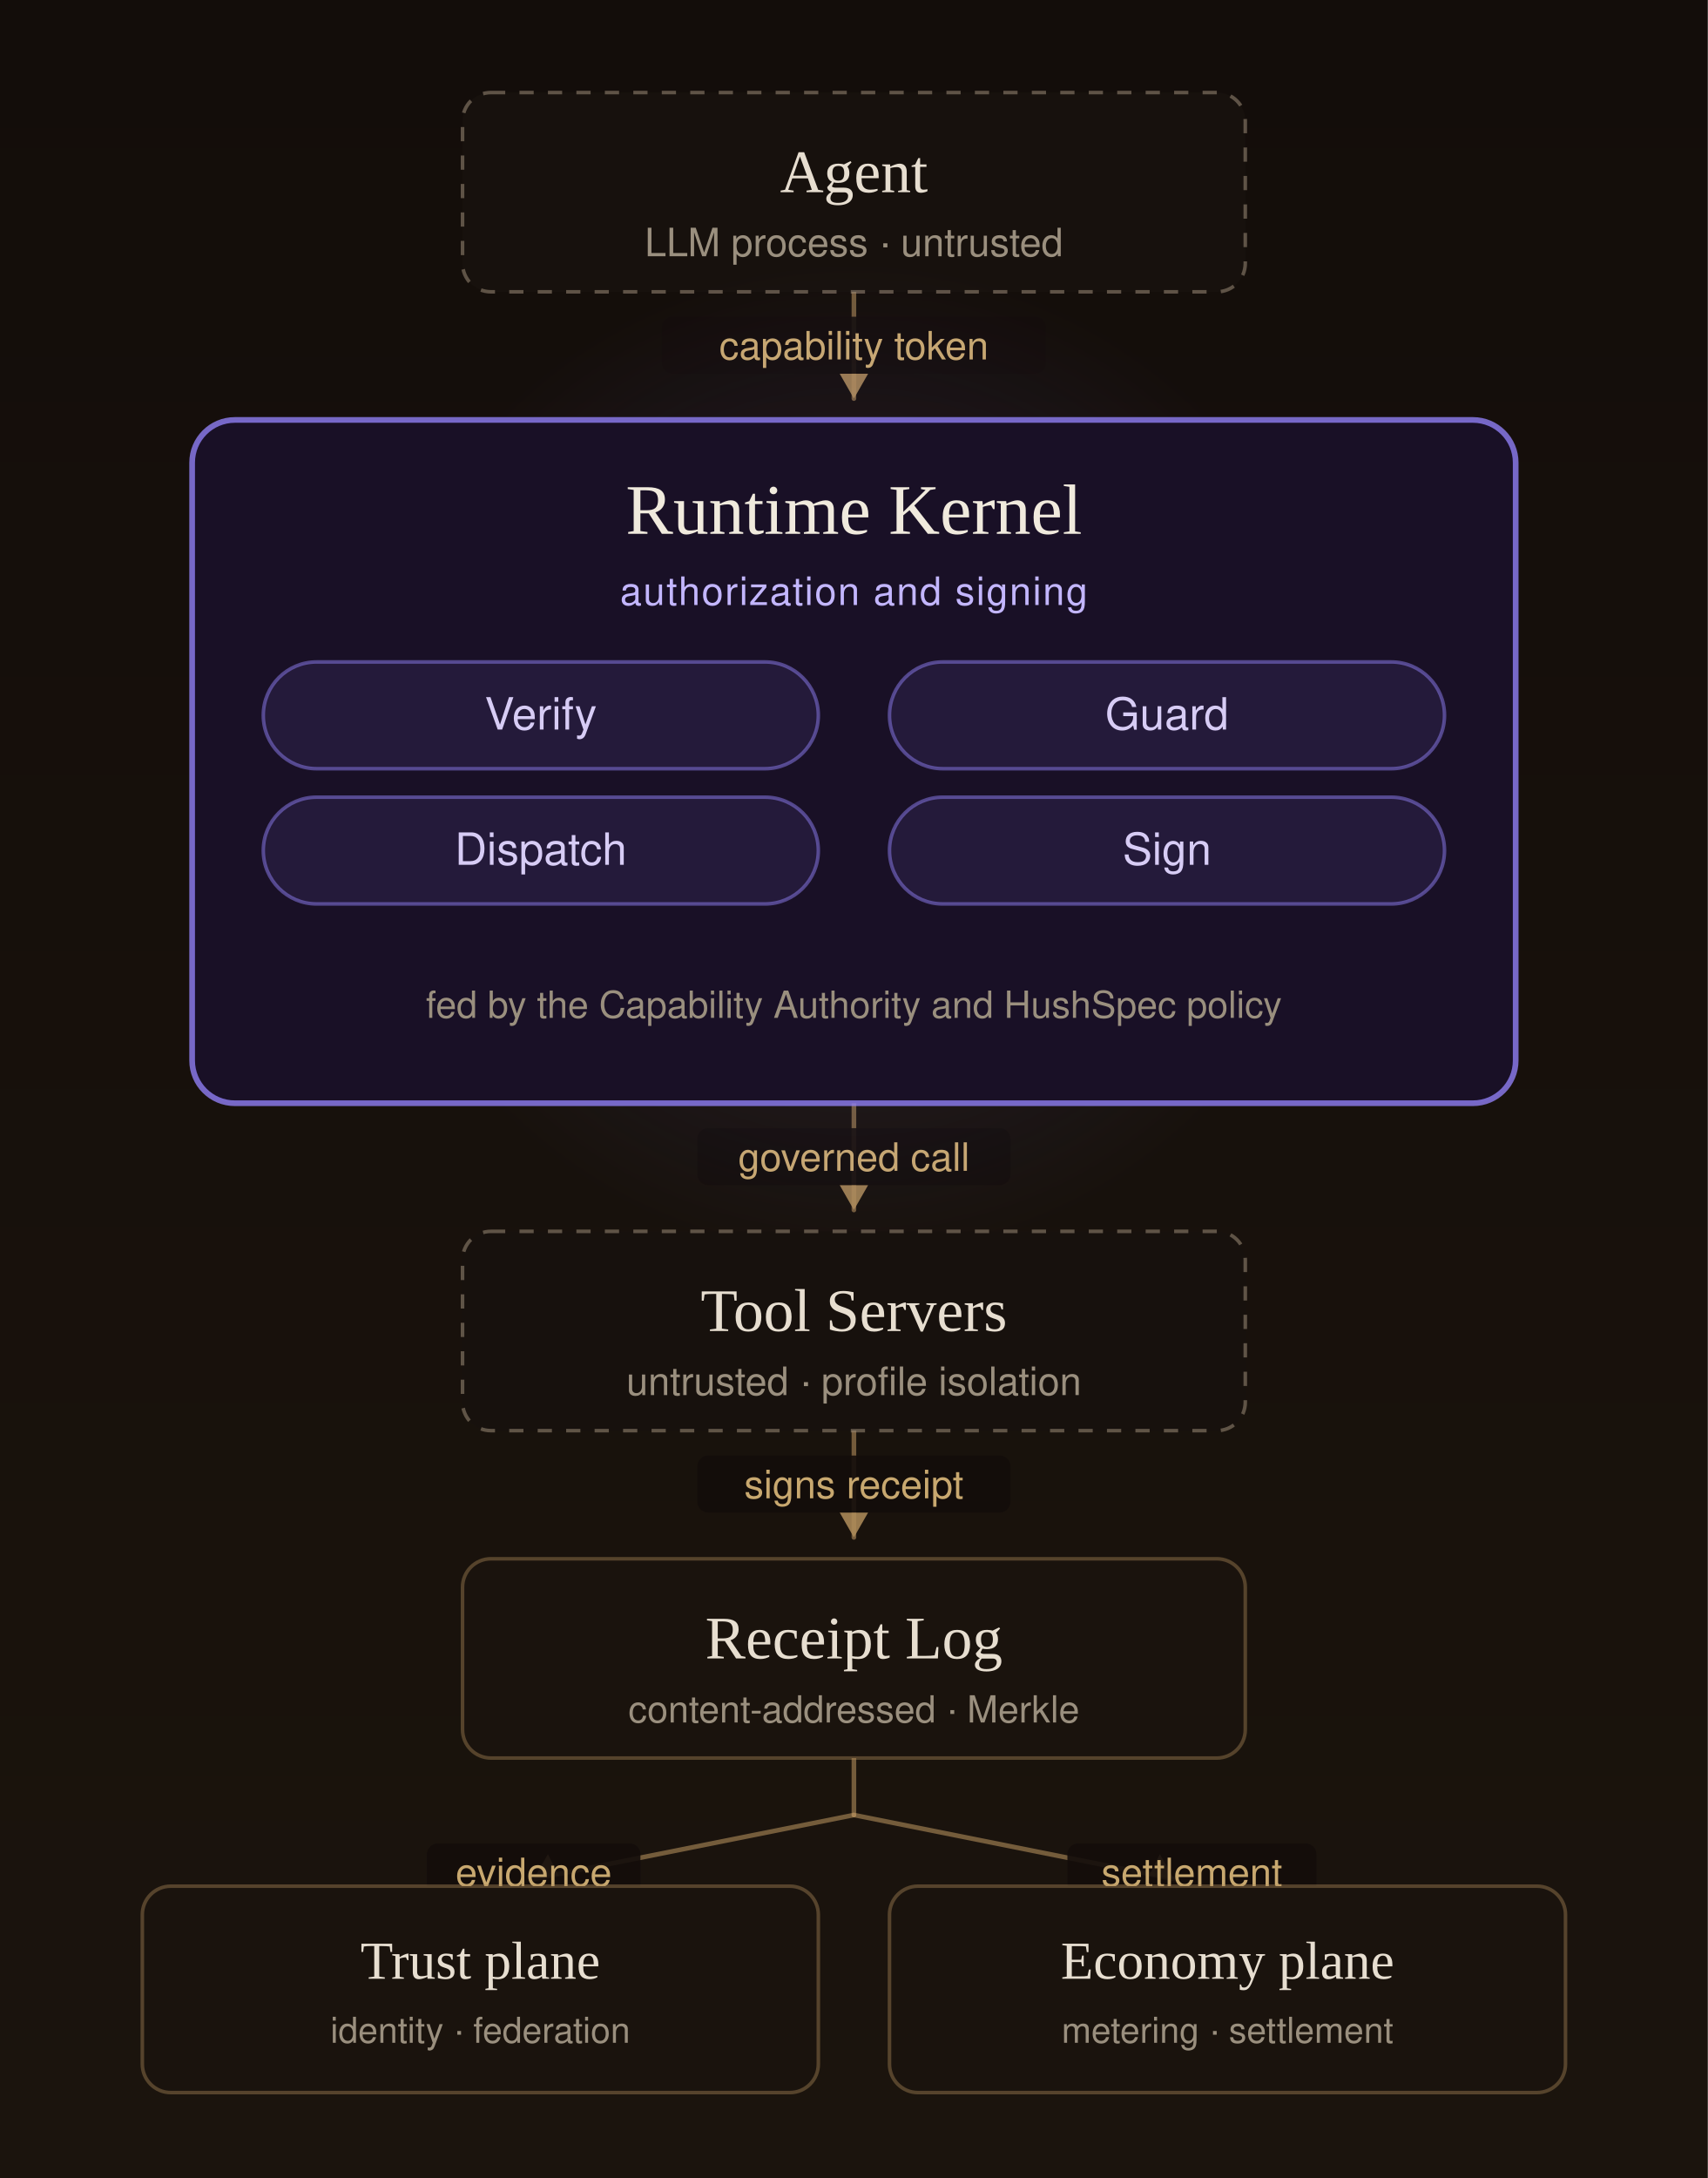
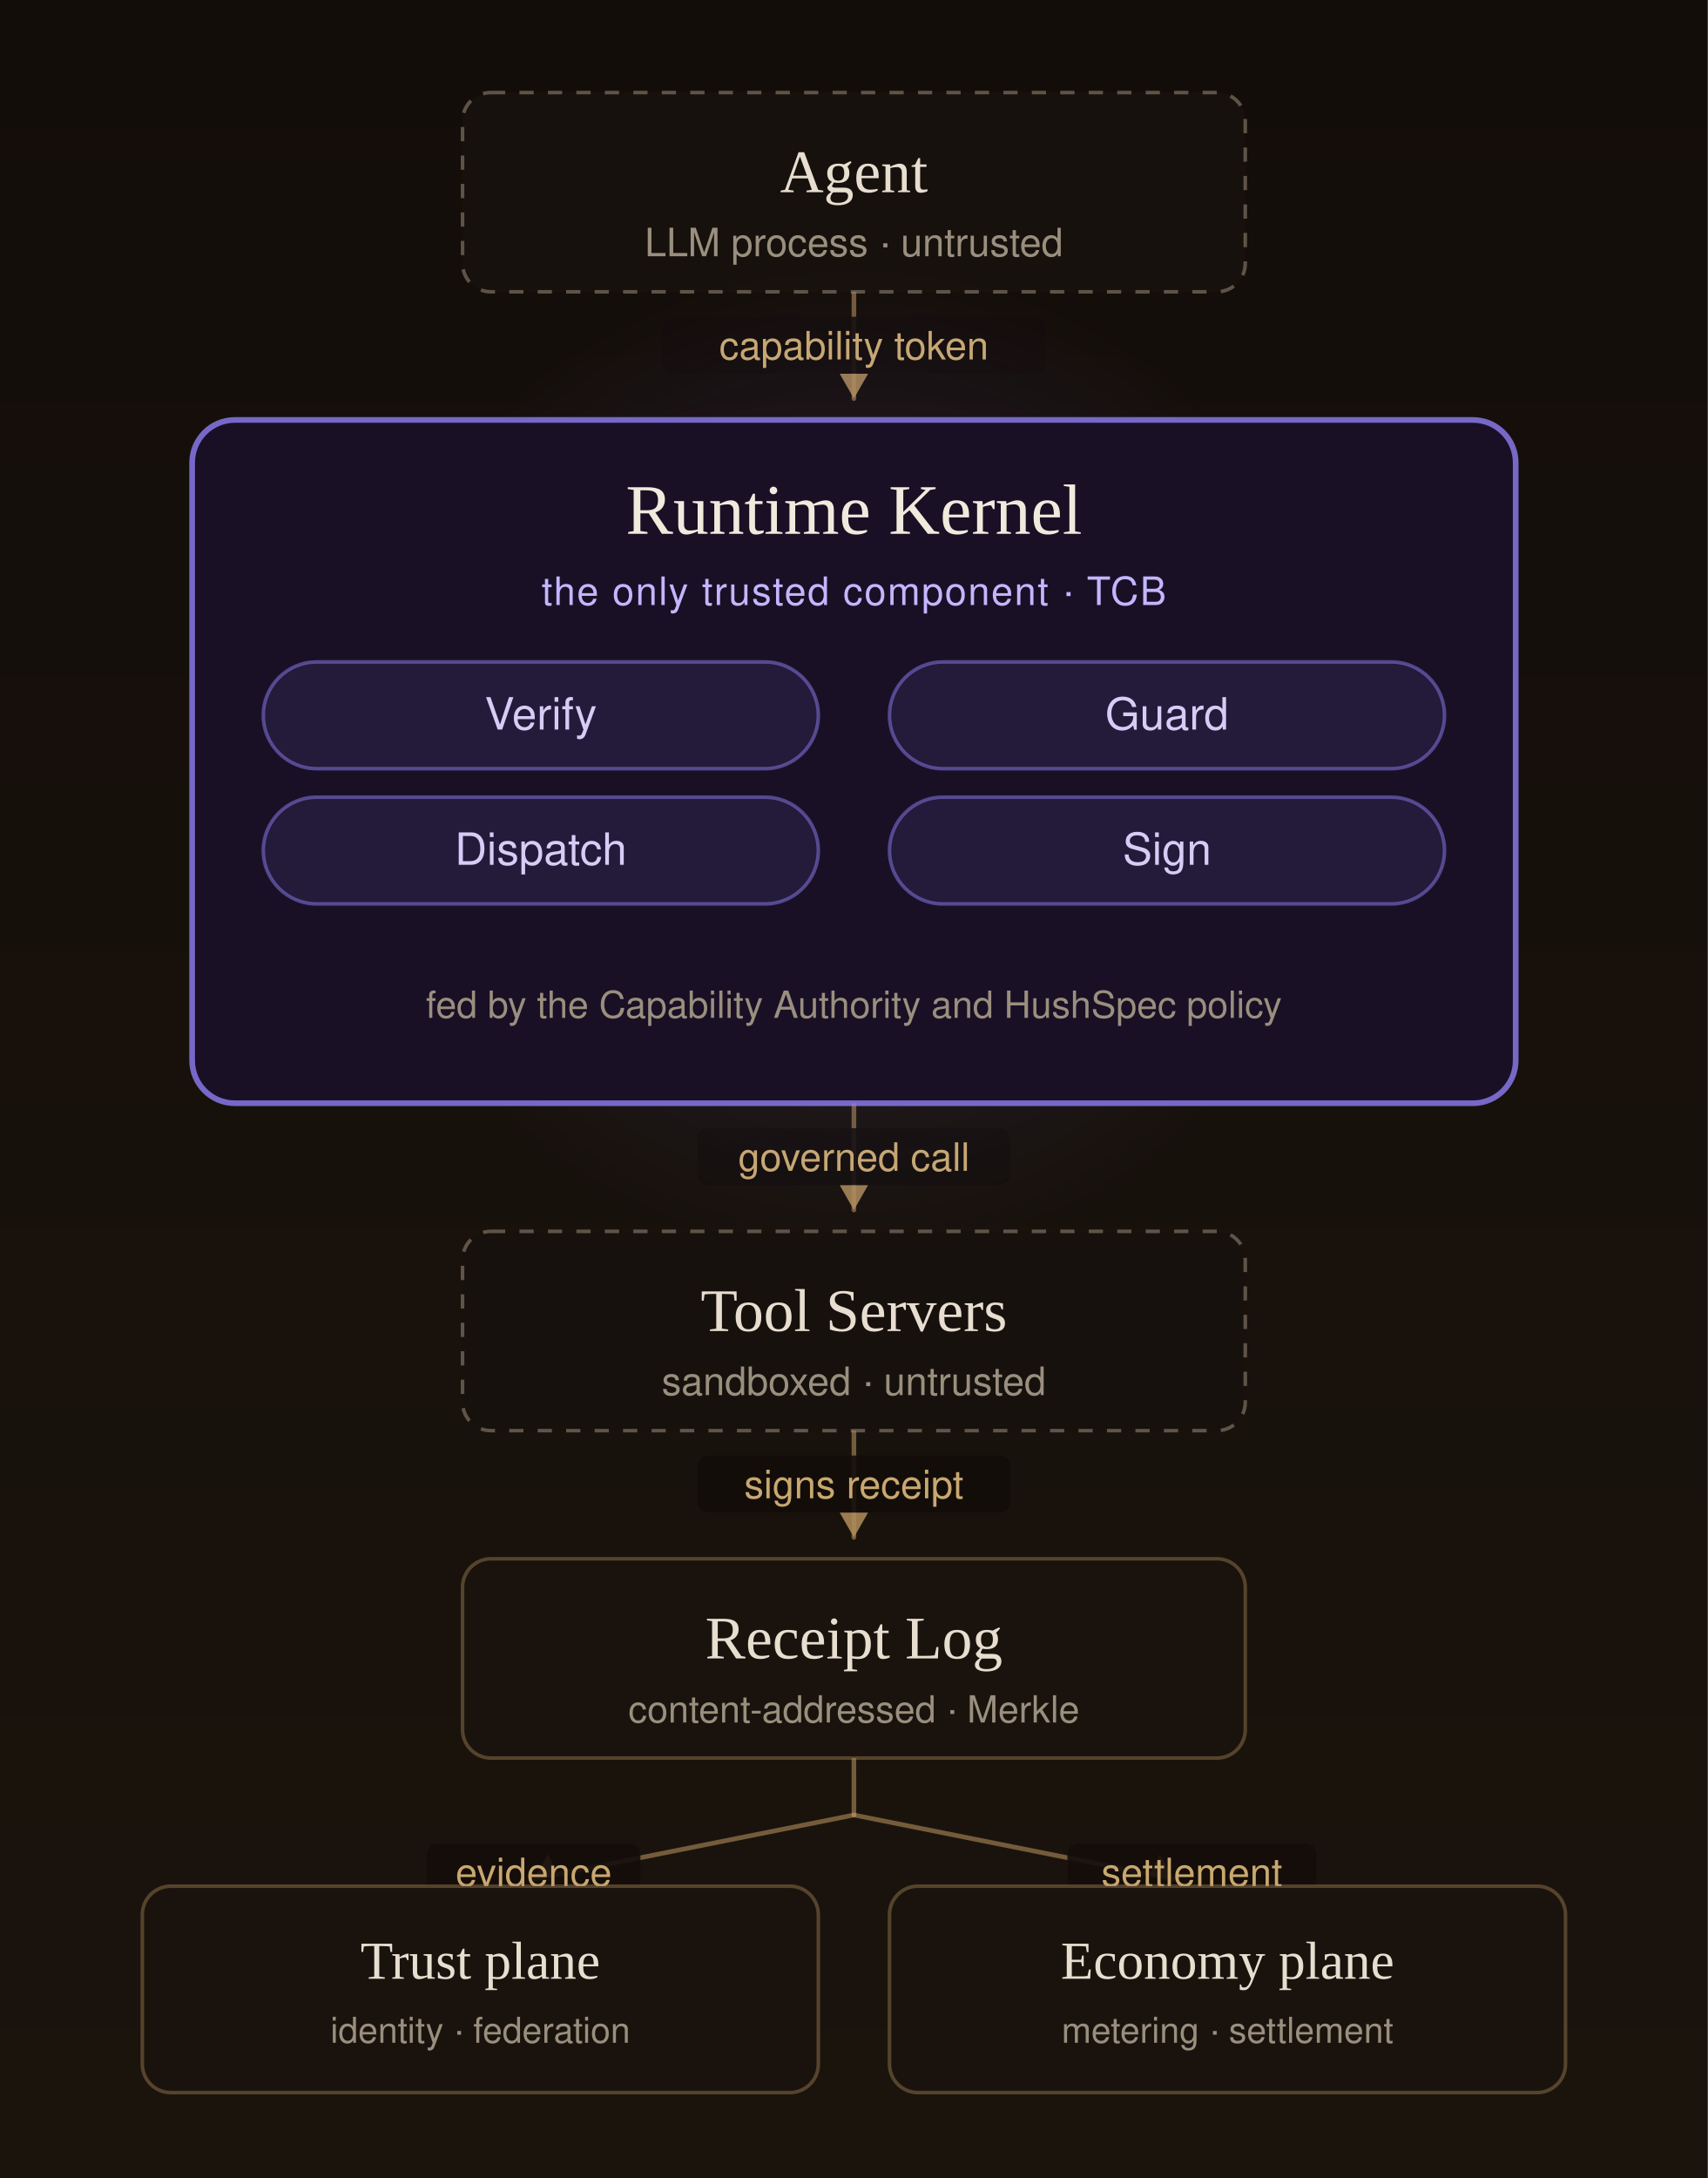
- <svg xmlns="http://www.w3.org/2000/svg" viewBox="0 0 480 612" width="480" height="612" role="img" aria-label="Chio system map: untrusted agents and tool servers around the kernel authorization and receipt path with authority services; host isolation depends on the selected runtime profile">
+ <svg xmlns="http://www.w3.org/2000/svg" viewBox="0 0 480 612" width="480" height="612" role="img" aria-label="Chio system map: an untrusted agent and untrusted tool servers around a single trusted Runtime Kernel that verifies, guards, dispatches, and signs; receipts feed the trust and economy planes">
  <defs>
    <linearGradient id="bg" x1="0" y1="0" x2="0" y2="1">
      <stop offset="0" stop-color="#130d0a" />
      <stop offset="1" stop-color="#1b140d" />
    </linearGradient>
    <radialGradient id="kglow" cx="50%" cy="50%" r="50%">
      <stop offset="0" stop-color="#8f7ff2" stop-opacity="0.26" />
      <stop offset="0.65" stop-color="#8f7ff2" stop-opacity="0.06" />
      <stop offset="1" stop-color="#8f7ff2" stop-opacity="0" />
    </radialGradient>
  </defs>
  <rect width="480" height="612" fill="url(#bg)" />
  <g stroke="#b08d5b" stroke-opacity="0.6" stroke-width="1.3" fill="none" stroke-linecap="round">
    <path d="M240 82 V112" />
    <path d="M240 310 V340" />
    <path d="M240 402 V432" />
    <path d="M240 494 V510" />
    <path d="M240 510 L150 528" />
    <path d="M240 510 L330 528" />
  </g>
  <g fill="#b08d5b" fill-opacity="0.85">
    <path d="M240 112 l-4 -7 h8 z" />
    <path d="M240 340 l-4 -7 h8 z" />
    <path d="M240 432 l-4 -7 h8 z" />
    <path d="M150 528 l7 -1 l-3 -6 z" />
    <path d="M330 528 l-7 -1 l3 -6 z" />
  </g>
  <g font-family="-apple-system, 'Segoe UI', Helvetica, Arial, sans-serif" font-size="11" fill="#c8a86f" text-anchor="middle">
    <rect x="186" y="89" width="108" height="16" rx="3" fill="#130d0a" fill-opacity="0.9" />
    <text x="240" y="101">capability token</text>
    <rect x="196" y="317" width="88" height="16" rx="3" fill="#130d0a" fill-opacity="0.9" />
    <text x="240" y="329">governed call</text>
    <rect x="196" y="409" width="88" height="16" rx="3" fill="#130d0a" fill-opacity="0.9" />
    <text x="240" y="421">signs receipt</text>
    <rect x="120" y="518" width="60" height="15" rx="3" fill="#130d0a" fill-opacity="0.9" />
    <text x="150" y="530">evidence</text>
    <rect x="300" y="518" width="70" height="15" rx="3" fill="#130d0a" fill-opacity="0.9" />
    <text x="335" y="530">settlement</text>
  </g>
  <rect x="130" y="26" width="220" height="56" rx="8" fill="#17110d" stroke="#9a8b76" stroke-opacity="0.55" stroke-dasharray="4 4" />
  <text x="240" y="54" text-anchor="middle" font-family="Georgia, 'Times New Roman', serif" font-size="17" fill="#e7ded0">Agent</text>
  <text x="240" y="72" text-anchor="middle" font-family="-apple-system, 'Segoe UI', Helvetica, Arial, sans-serif" font-size="11" fill="#9a8f7e">LLM process · untrusted</text>
  <circle cx="240" cy="214" r="140" fill="url(#kglow)" />
  <rect x="54" y="118" width="372" height="192" rx="12" fill="#191026" stroke="#8f7ff2" stroke-opacity="0.8" stroke-width="1.6" />
  <text x="240" y="150" text-anchor="middle" font-family="Georgia, 'Times New Roman', serif" font-size="20" fill="#f0eadd">Runtime Kernel</text>
-   <text x="240" y="170" text-anchor="middle" font-family="-apple-system, 'Segoe UI', Helvetica, Arial, sans-serif" font-size="11" letter-spacing="0.4" fill="#c3b6ff">authorization and signing</text>
+   <text x="240" y="170" text-anchor="middle" font-family="-apple-system, 'Segoe UI', Helvetica, Arial, sans-serif" font-size="11" letter-spacing="0.4" fill="#c3b6ff">the only trusted component · TCB</text>
  <g font-family="-apple-system, 'Segoe UI', Helvetica, Arial, sans-serif" font-size="12.5" fill="#d7ccf5" text-anchor="middle">
    <rect x="74" y="186" width="156" height="30" rx="15" fill="#241a3a" stroke="#8f7ff2" stroke-opacity="0.5" />
    <text x="152" y="205">Verify</text>
    <rect x="250" y="186" width="156" height="30" rx="15" fill="#241a3a" stroke="#8f7ff2" stroke-opacity="0.5" />
    <text x="328" y="205">Guard</text>
    <rect x="74" y="224" width="156" height="30" rx="15" fill="#241a3a" stroke="#8f7ff2" stroke-opacity="0.5" />
    <text x="152" y="243">Dispatch</text>
    <rect x="250" y="224" width="156" height="30" rx="15" fill="#241a3a" stroke="#8f7ff2" stroke-opacity="0.5" />
    <text x="328" y="243">Sign</text>
  </g>
  <text x="240" y="286" text-anchor="middle" font-family="-apple-system, 'Segoe UI', Helvetica, Arial, sans-serif" font-size="10.5" fill="#9a8f7e">fed by the Capability Authority and HushSpec policy</text>
  <rect x="130" y="346" width="220" height="56" rx="8" fill="#17110d" stroke="#9a8b76" stroke-opacity="0.55" stroke-dasharray="4 4" />
  <text x="240" y="374" text-anchor="middle" font-family="Georgia, 'Times New Roman', serif" font-size="17" fill="#e7ded0">Tool Servers</text>
-   <text x="240" y="392" text-anchor="middle" font-family="-apple-system, 'Segoe UI', Helvetica, Arial, sans-serif" font-size="11" fill="#9a8f7e">untrusted · profile isolation</text>
+   <text x="240" y="392" text-anchor="middle" font-family="-apple-system, 'Segoe UI', Helvetica, Arial, sans-serif" font-size="11" fill="#9a8f7e">sandboxed · untrusted</text>
  <rect x="130" y="438" width="220" height="56" rx="8" fill="#1a130d" stroke="#b08d5b" stroke-opacity="0.4" />
  <text x="240" y="466" text-anchor="middle" font-family="Georgia, 'Times New Roman', serif" font-size="17" fill="#e7ded0">Receipt Log</text>
  <text x="240" y="484" text-anchor="middle" font-family="-apple-system, 'Segoe UI', Helvetica, Arial, sans-serif" font-size="10.5" fill="#9a8f7e">content-addressed · Merkle</text>
  <rect x="40" y="530" width="190" height="58" rx="8" fill="#1a130d" stroke="#b08d5b" stroke-opacity="0.4" />
  <text x="135" y="556" text-anchor="middle" font-family="Georgia, 'Times New Roman', serif" font-size="15" fill="#e7ded0">Trust plane</text>
  <text x="135" y="574" text-anchor="middle" font-family="-apple-system, 'Segoe UI', Helvetica, Arial, sans-serif" font-size="10" fill="#9a8f7e">identity · federation</text>
  <rect x="250" y="530" width="190" height="58" rx="8" fill="#1a130d" stroke="#b08d5b" stroke-opacity="0.4" />
  <text x="345" y="556" text-anchor="middle" font-family="Georgia, 'Times New Roman', serif" font-size="15" fill="#e7ded0">Economy plane</text>
  <text x="345" y="574" text-anchor="middle" font-family="-apple-system, 'Segoe UI', Helvetica, Arial, sans-serif" font-size="10" fill="#9a8f7e">metering · settlement</text>
</svg>
